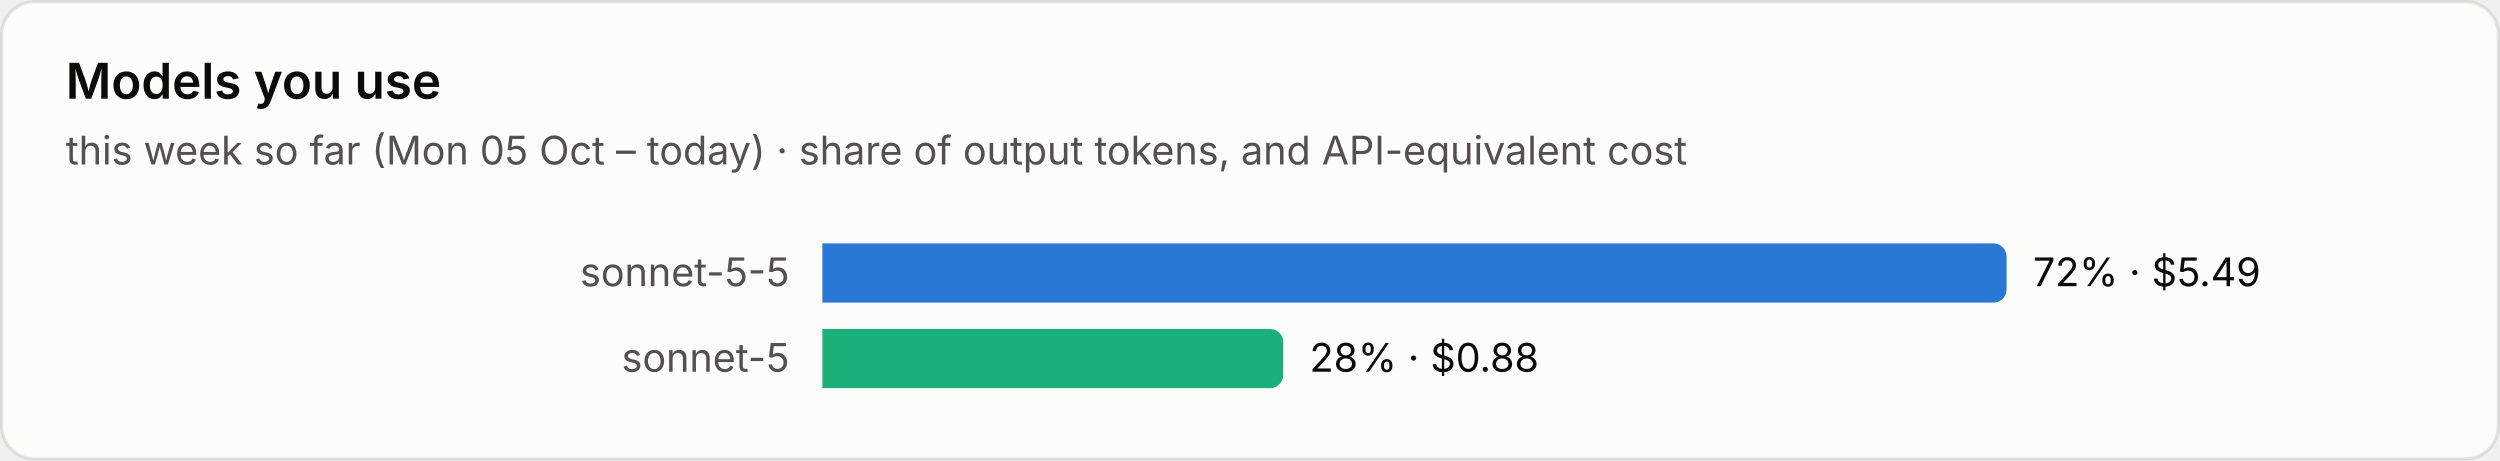
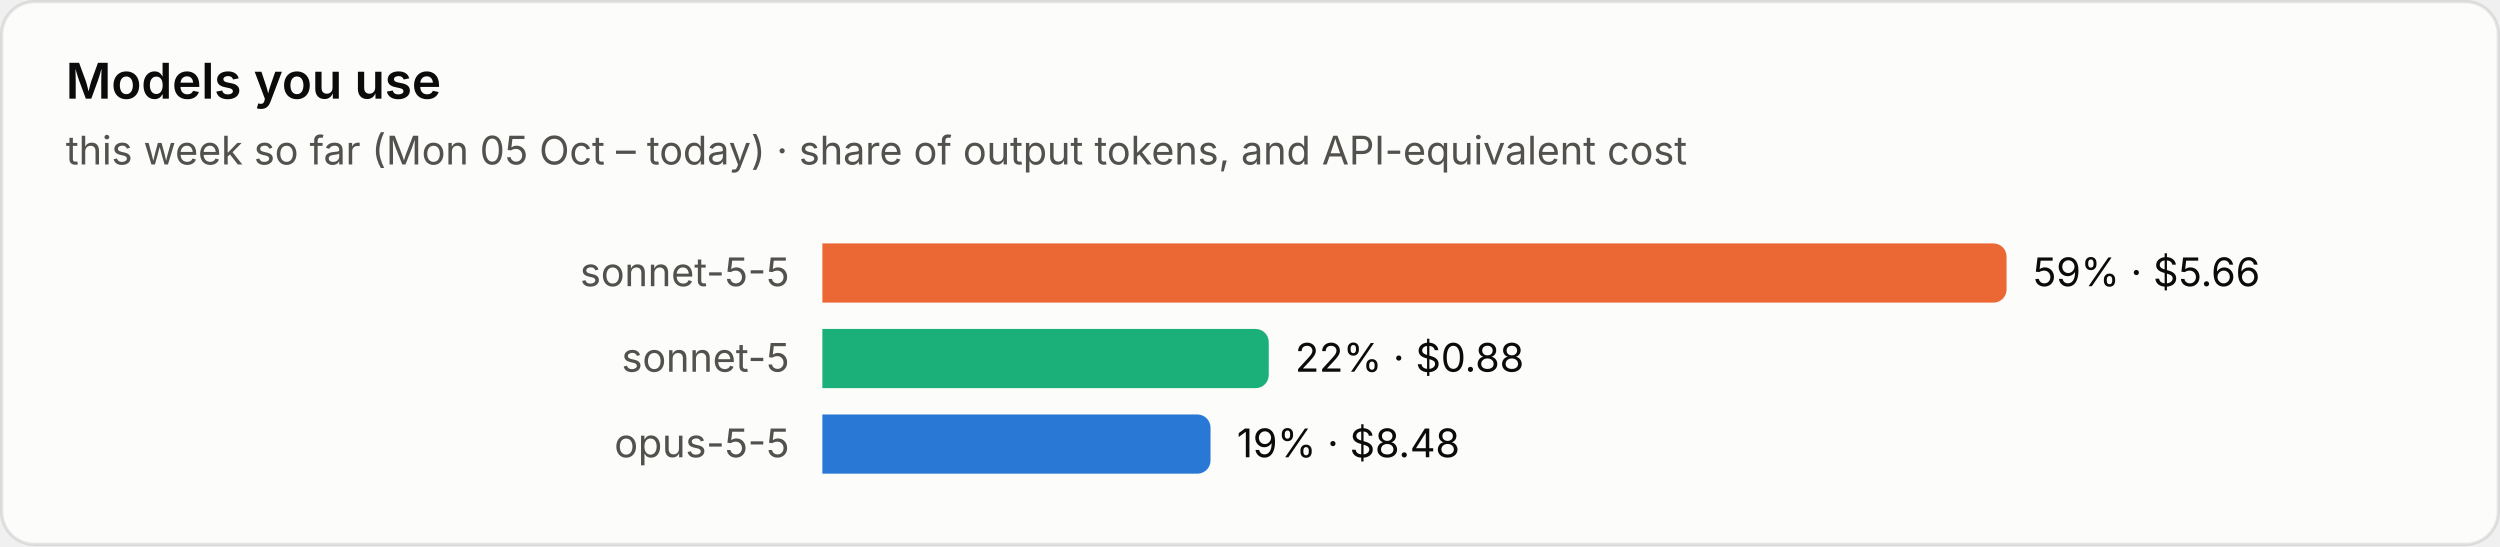
- <svg xmlns="http://www.w3.org/2000/svg" viewBox="0 0 760 140" width="760" height="140" role="img" aria-label="Models you use">
+ <svg xmlns="http://www.w3.org/2000/svg" viewBox="0 0 760 166" width="760" height="166" role="img" aria-label="Models you use">
  <style>text{font-family:system-ui,-apple-system,"Segoe UI",sans-serif;font-variant-numeric:tabular-nums}.bg{fill:#fcfcfb;stroke:rgba(11,11,11,.10)}.tp{fill:#0b0b0b}.ts{fill:#52514e}.tm{fill:#898781}.grid{stroke:#e1e0d9;stroke-width:1}.base{stroke:#c3c2b7;stroke-width:1}.so{fill:#b5b3ad}.lo{stroke:#b5b3ad}.qe{fill:#f0efec}.ring{stroke:#fcfcfb}.area{fill-opacity:.1}.s0{fill:#2a78d6}.l0{stroke:#2a78d6}.s1{fill:#eb6834}.l1{stroke:#eb6834}.s2{fill:#1baf7a}.l2{stroke:#1baf7a}.s3{fill:#eda100}.l3{stroke:#eda100}.s4{fill:#e87ba4}.l4{stroke:#e87ba4}.s5{fill:#008300}.l5{stroke:#008300}.s6{fill:#4a3aa7}.l6{stroke:#4a3aa7}.s7{fill:#e34948}.l7{stroke:#e34948}.q0{fill:#cde2fb}.q1{fill:#9ec5f4}.q2{fill:#6da7ec}.q3{fill:#3987e5}.q4{fill:#256abf}.q5{fill:#184f95}.q6{fill:#0d366b}.r0{fill:#f8d4d4}.r1{fill:#ec8f8f}.r2{fill:#c42f2f}.a0{fill:#fbe3e3}.a1{fill:#f5b8b8}.a2{fill:#ec8f8f}.a3{fill:#d65252}.a4{fill:#a82525}.tq0{fill:#0b0b0b}.tq1{fill:#0b0b0b}.tq2{fill:#0b0b0b}.tq3{fill:#ffffff}.tq4{fill:#ffffff}.tq5{fill:#ffffff}.tq6{fill:#ffffff}.tr0{fill:#0b0b0b}.tr1{fill:#0b0b0b}.tr2{fill:#ffffff}.ta0{fill:#0b0b0b}.ta1{fill:#0b0b0b}.ta2{fill:#0b0b0b}.ta3{fill:#ffffff}.ta4{fill:#ffffff}.tw{fill:#ffffff}@media (prefers-color-scheme:dark){.bg{fill:#1a1a19;stroke:rgba(255,255,255,.10)}.tp{fill:#fff}.ts{fill:#c3c2b7}.tm{fill:#898781}.grid{stroke:#2c2c2a}.base{stroke:#383835}.so{fill:#5c5b57}.lo{stroke:#5c5b57}.qe{fill:#262624}.ring{stroke:#1a1a19}.s0{fill:#3987e5}.l0{stroke:#3987e5}.s1{fill:#d95926}.l1{stroke:#d95926}.s2{fill:#199e70}.l2{stroke:#199e70}.s3{fill:#c98500}.l3{stroke:#c98500}.s4{fill:#d55181}.l4{stroke:#d55181}.s5{fill:#008300}.l5{stroke:#008300}.s6{fill:#9085e9}.l6{stroke:#9085e9}.s7{fill:#e66767}.l7{stroke:#e66767}.q0{fill:#16263a}.q1{fill:#123a66}.q2{fill:#184f95}.q3{fill:#256abf}.q4{fill:#3987e5}.q5{fill:#6da7ec}.q6{fill:#b7d3f6}.r0{fill:#4a2023}.r1{fill:#8c2c2f}.r2{fill:#e25555}.a0{fill:#3a1a1c}.a1{fill:#5e2427}.a2{fill:#8c2c2f}.a3{fill:#c43c3f}.a4{fill:#f07070}.tq0{fill:#ffffff}.tq1{fill:#ffffff}.tq2{fill:#ffffff}.tq3{fill:#ffffff}.tq4{fill:#ffffff}.tq5{fill:#0b0b0b}.tq6{fill:#0b0b0b}.tr0{fill:#ffffff}.tr1{fill:#ffffff}.tr2{fill:#ffffff}.ta0{fill:#ffffff}.ta1{fill:#ffffff}.ta2{fill:#ffffff}.ta3{fill:#ffffff}.ta4{fill:#0b0b0b}.tw{fill:#ffffff}}</style>
-   <rect class="bg" x=".5" y=".5" width="759" height="139" rx="10" />
+   <rect class="bg" x=".5" y=".5" width="759" height="165" rx="10" />
  <text class="tp" x="20" y="30" font-size="15" font-weight="600">Models you use</text>
  <text class="ts" x="20" y="50" font-size="12">this week so far (Mon 05 Oct – today) · share of output tokens, and API-equivalent cost</text>
  <text class="ts" x="240" y="87.0" font-size="12" text-anchor="end">sonnet-5-5</text>
-   <path class="s0" d="M250 74h356.0a4 4 0 0 1 4 4v10a4 4 0 0 1-4 4h-356.0z" />
-   <text class="tp" x="618.0" y="87.0" font-size="12">72% · $5.49</text>
+   <path class="s1" d="M250 74h356.0a4 4 0 0 1 4 4v10a4 4 0 0 1-4 4h-356.0z" />
+   <text class="tp" x="618.0" y="87.0" font-size="12">59% · $5.66</text>
  <text class="ts" x="240" y="113.0" font-size="12" text-anchor="end">sonnet-5</text>
-   <path class="s2" d="M250 100h136.1a4 4 0 0 1 4 4v10a4 4 0 0 1-4 4h-136.1z" />
-   <text class="tp" x="398.1" y="113.0" font-size="12">28% · $0.88</text>
+   <path class="s2" d="M250 100h131.7a4 4 0 0 1 4 4v10a4 4 0 0 1-4 4h-131.7z" />
+   <text class="tp" x="393.7" y="113.0" font-size="12">22% · $0.88</text>
+   <text class="ts" x="240" y="139.0" font-size="12" text-anchor="end">opus-5-5</text>
+   <path class="s0" d="M250 126h114.0a4 4 0 0 1 4 4v10a4 4 0 0 1-4 4h-114.0z" />
+   <text class="tp" x="376.0" y="139.0" font-size="12">19% · $8.48</text>
</svg>
